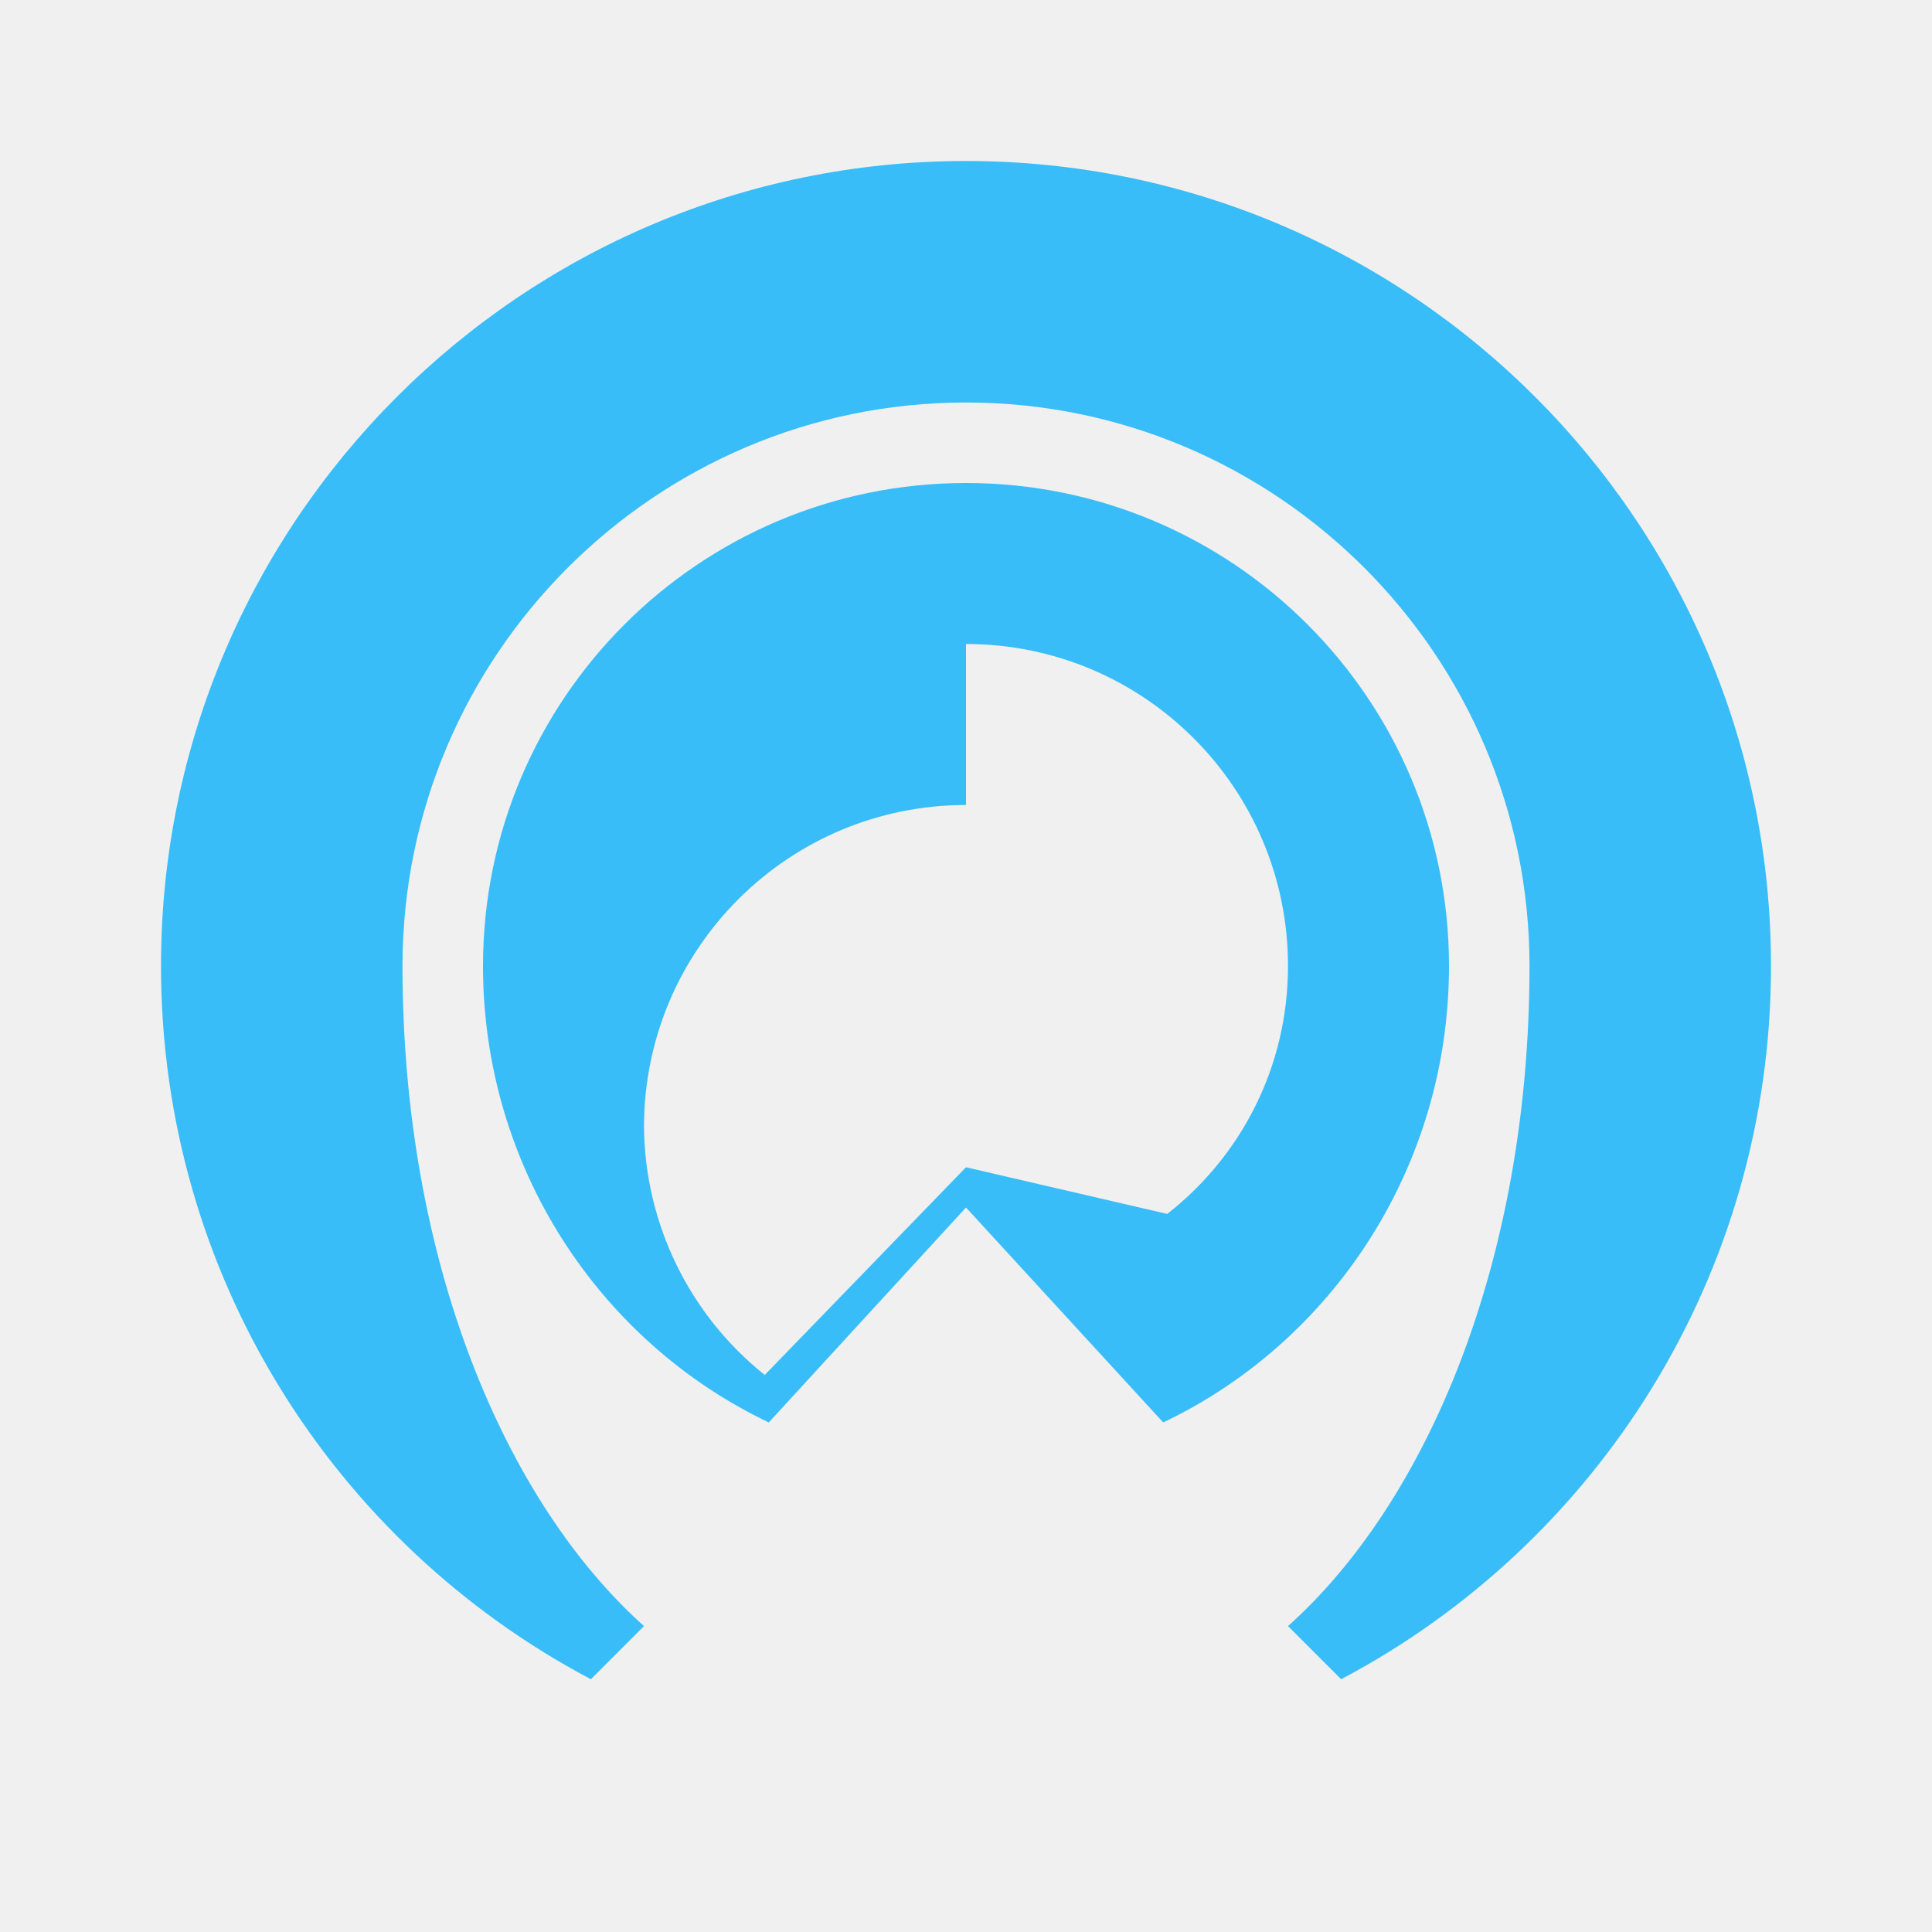
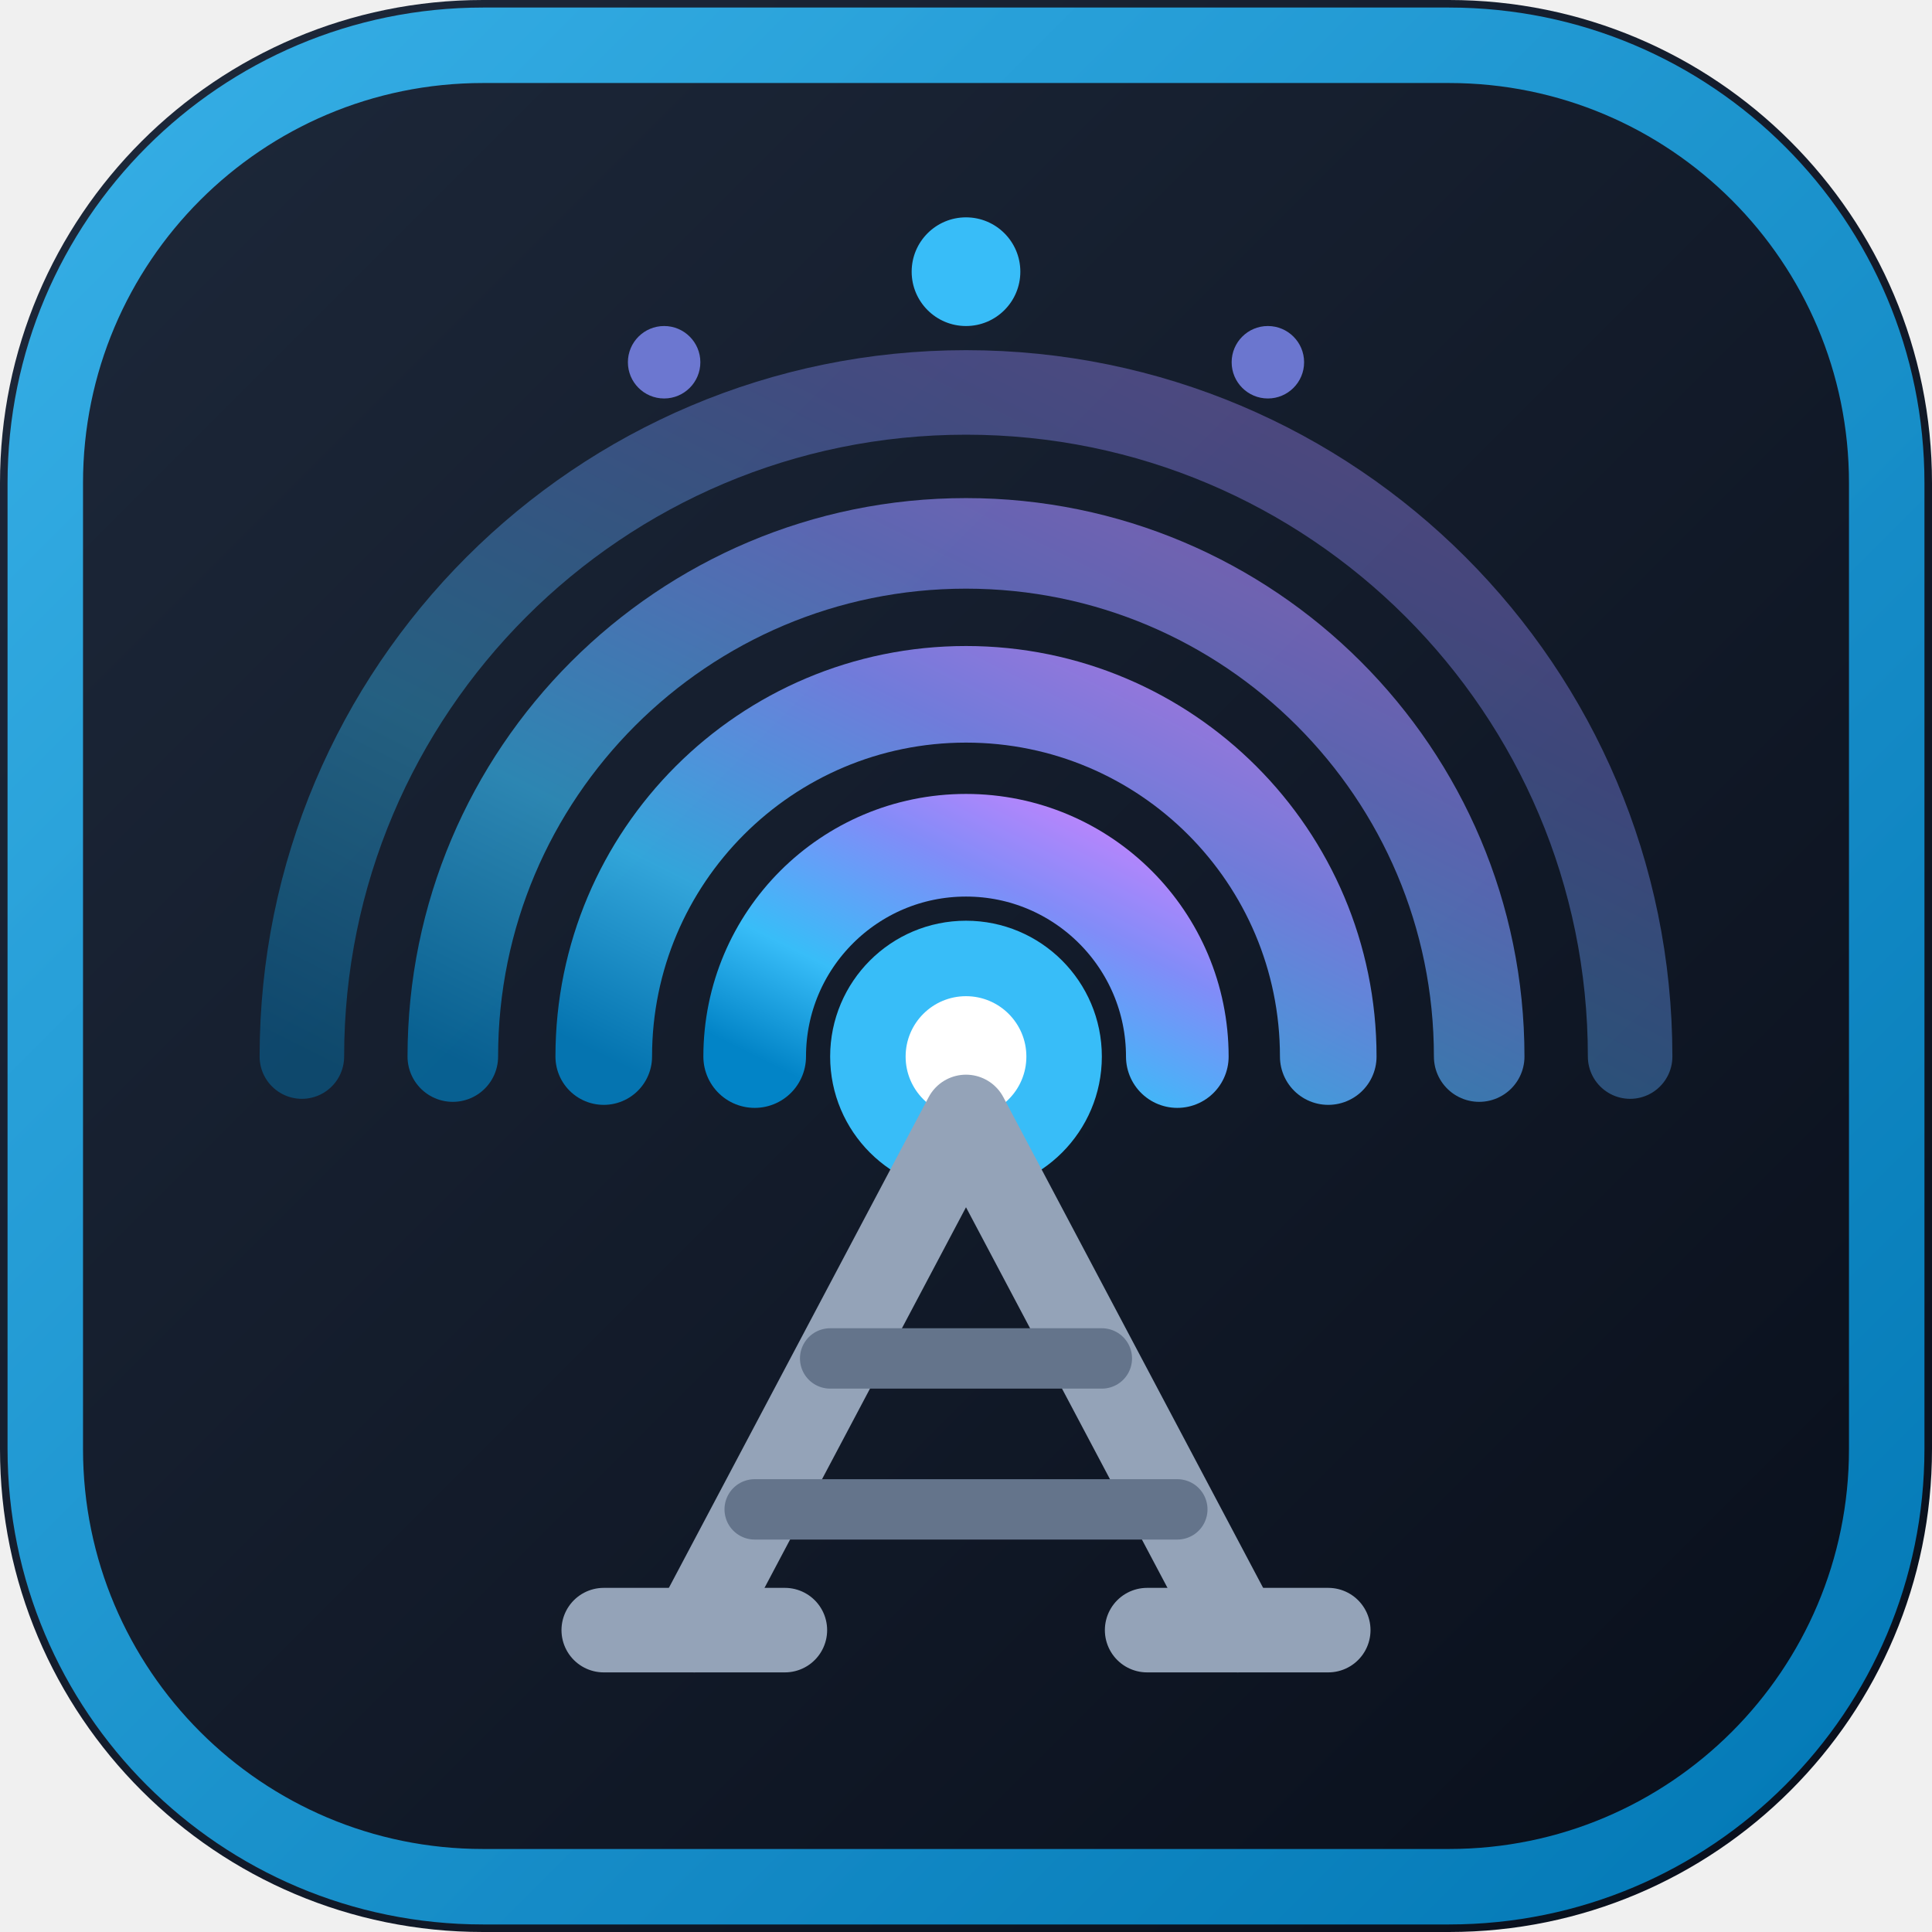
- <svg xmlns="http://www.w3.org/2000/svg" viewBox="0 0 24 24" fill="#38bdf8">
-   <path d="M12 2C6.48 2 2 6.48 2 12c0 3.84 2.16 7.18 5.34 8.86l.66-.66C6.28 18.66 5 15.68 5 12c0-3.86 3.14-7 7-7s7 3.14 7 7c0 3.68-1.28 6.66-3 8.2l.66.66C19.84 19.18 22 15.84 22 12c0-5.52-4.48-10-10-10zm0 4a6 6 0 0 0-6 6c0 2.5 1.45 4.67 3.55 5.67L12 15l2.45 2.67C16.55 16.67 18 14.5 18 12a6 6 0 0 0-6-6zm0 2c2.21 0 4 1.79 4 4 0 1.25-.58 2.36-1.5 3.08L12 14.5l-2.5 2.58A3.987 3.987 0 0 1 8 14c0-2.21 1.79-4 4-4z" />
+ <svg xmlns="http://www.w3.org/2000/svg" viewBox="0 0 64 64">
+   <defs>
+     <linearGradient id="bgTile" x1="0%" y1="0%" x2="100%" y2="100%">
+       <stop offset="0%" stop-color="#1e293b" />
+       <stop offset="100%" stop-color="#080e1a" />
+     </linearGradient>
+     <linearGradient id="cyanGrad" x1="0%" y1="0%" x2="100%" y2="100%">
+       <stop offset="0%" stop-color="#38bdf8" />
+       <stop offset="100%" stop-color="#0284c7" />
+     </linearGradient>
+     <linearGradient id="waveGrad" x1="0%" y1="100%" x2="100%" y2="0%">
+       <stop offset="0%" stop-color="#0284c7" />
+       <stop offset="30%" stop-color="#38bdf8" />
+       <stop offset="70%" stop-color="#818cf8" />
+       <stop offset="100%" stop-color="#c084fc" />
+     </linearGradient>
+   </defs>
+   <rect width="64" height="64" rx="16" fill="url(#bgTile)" />
+   <rect x="1.5" y="1.5" width="61" height="61" rx="14.5" fill="none" stroke="url(#cyanGrad)" stroke-width="2.5" stroke-opacity="0.9" />
+   <path d="M 10 35 A 22 22 0 0 1 54 35" fill="none" stroke="url(#waveGrad)" stroke-width="2.8" stroke-linecap="round" stroke-opacity="0.4" />
+   <path d="M 15 35 A 17 17 0 0 1 49 35" fill="none" stroke="url(#waveGrad)" stroke-width="3" stroke-linecap="round" stroke-opacity="0.65" />
+   <path d="M 20 35 A 12 12 0 0 1 44 35" fill="none" stroke="url(#waveGrad)" stroke-width="3.2" stroke-linecap="round" stroke-opacity="0.85" />
+   <path d="M 25 35 A 7 7 0 0 1 39 35" fill="none" stroke="url(#waveGrad)" stroke-width="3.4" stroke-linecap="round" />
+   <circle cx="32" cy="35" r="4.5" fill="#38bdf8" />
+   <circle cx="32" cy="35" r="2" fill="#ffffff" />
+   <path d="M 32 37 L 23 54 M 32 37 L 41 54" fill="none" stroke="#94a3b8" stroke-width="2.8" stroke-linecap="round" />
+   <path d="M 27.5 45 L 36.5 45" fill="none" stroke="#64748b" stroke-width="2" stroke-linecap="round" />
+   <path d="M 25 50 L 39 50" fill="none" stroke="#64748b" stroke-width="2" stroke-linecap="round" />
+   <path d="M 20 54 L 26 54 M 38 54 L 44 54" fill="none" stroke="#94a3b8" stroke-width="2.8" stroke-linecap="round" />
+   <circle cx="32" cy="9" r="1.8" fill="#38bdf8" />
+   <circle cx="22" cy="12" r="1.2" fill="#818cf8" opacity="0.8" />
+   <circle cx="42" cy="12" r="1.2" fill="#818cf8" opacity="0.8" />
</svg>
